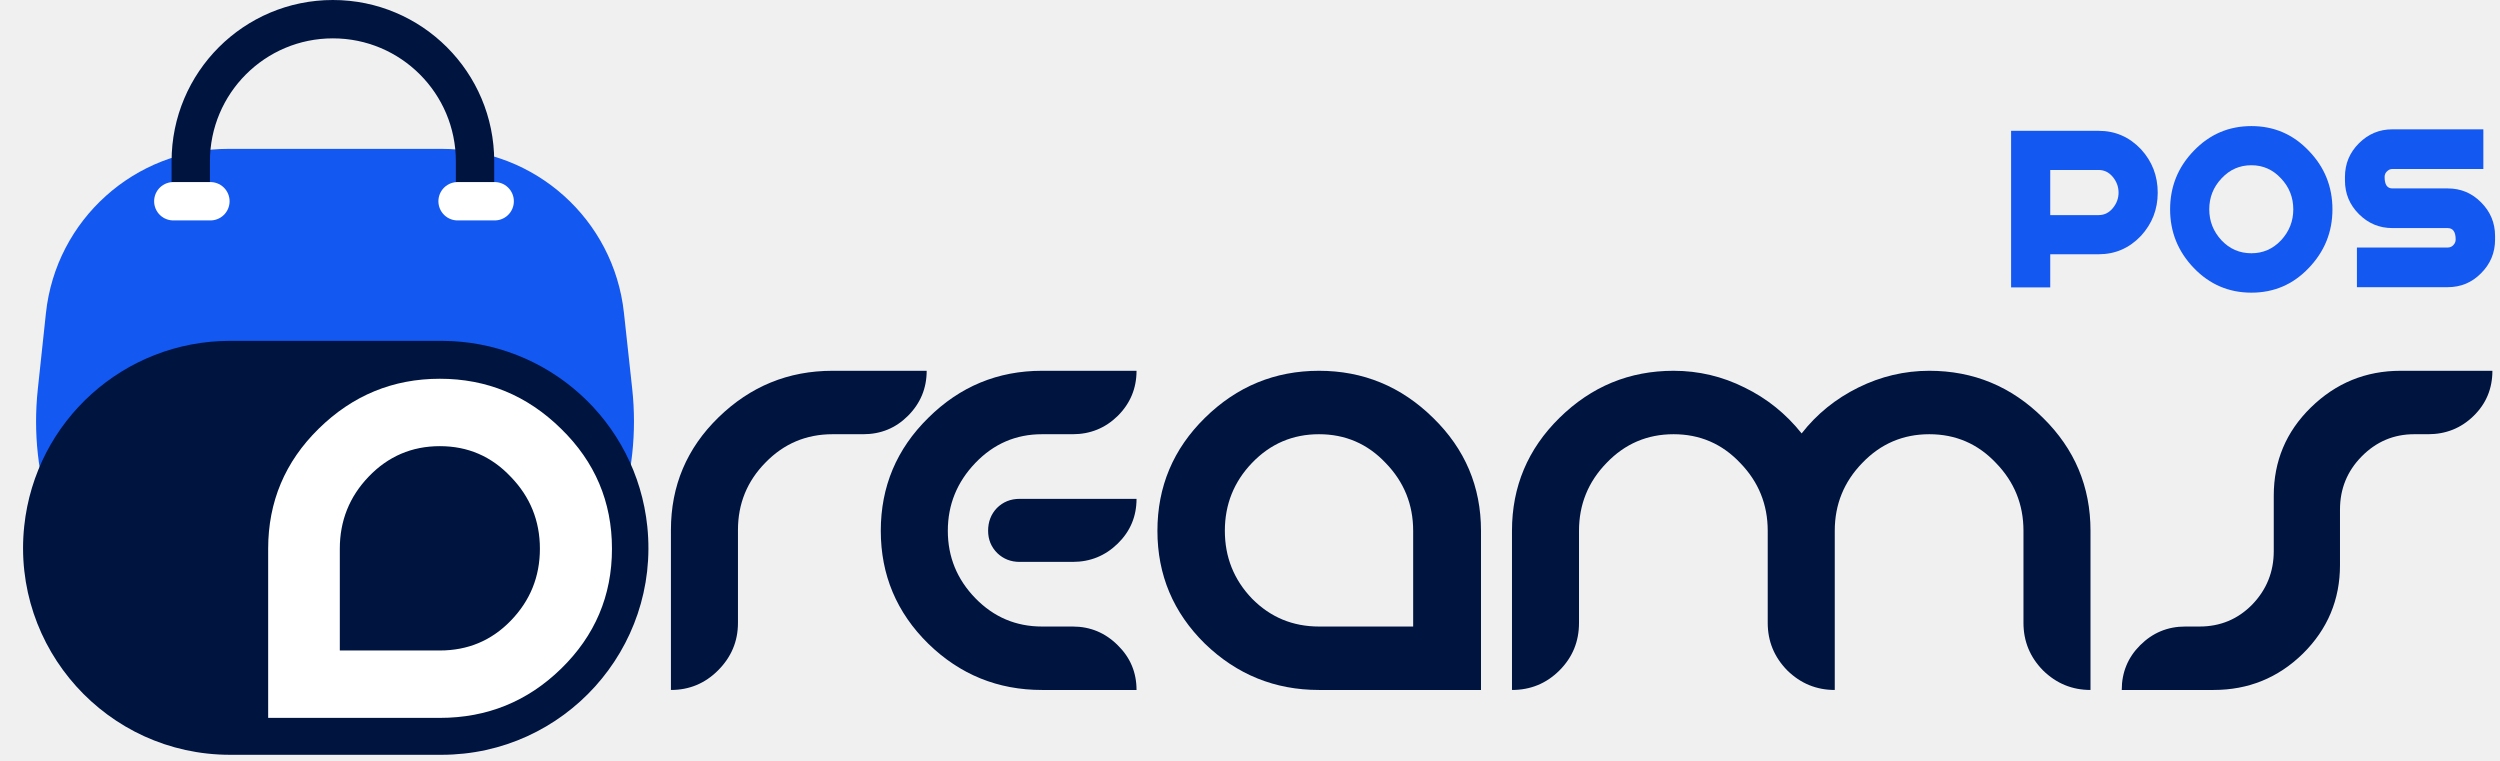
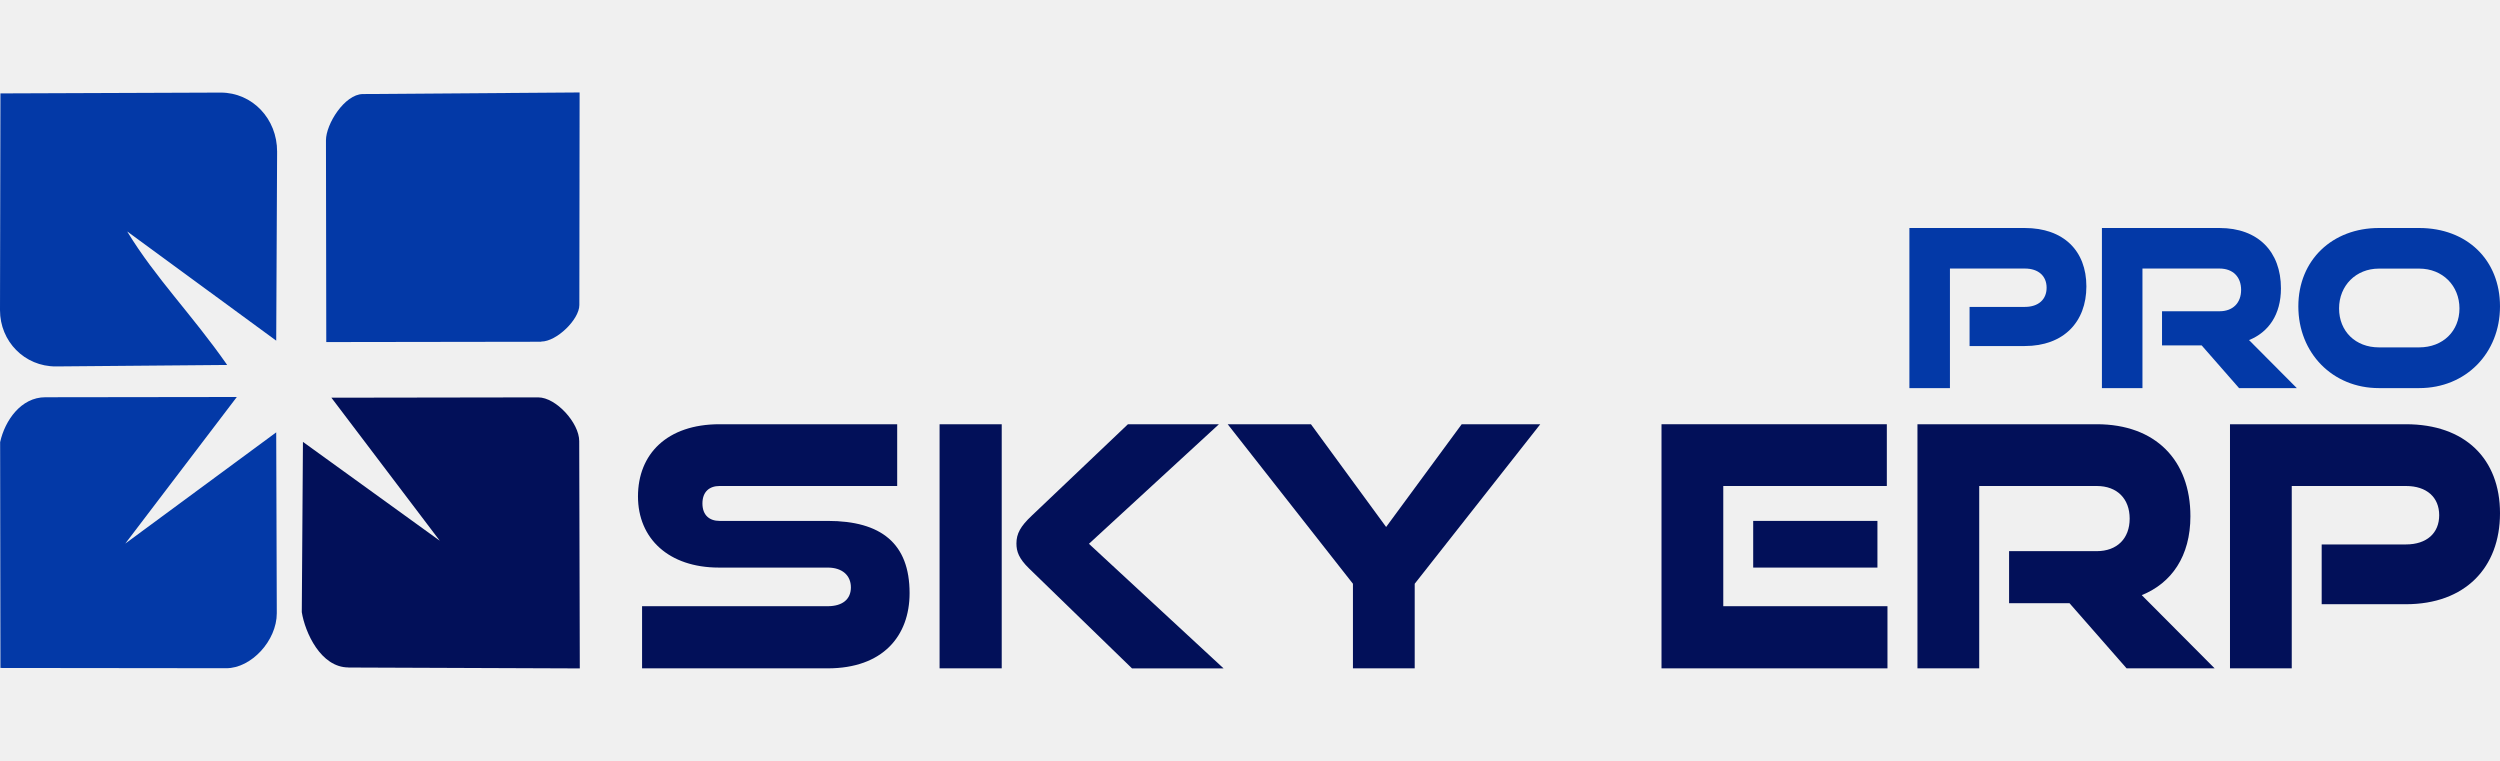
- <svg xmlns="http://www.w3.org/2000/svg" width="391" height="119" viewBox="0 0 391 119" fill="none">
-   <path d="M115.417 82.888C115.417 78.77 116.852 75.255 119.722 72.343C122.593 69.389 126.087 67.912 130.205 67.912H135.01C137.756 67.912 140.085 66.956 141.999 65.042C143.954 63.087 144.932 60.736 144.932 57.991H130.205C123.3 57.991 117.351 60.424 112.359 65.291C107.409 70.117 104.933 75.983 104.933 82.888V107.911C107.804 107.911 110.258 106.891 112.297 104.853C114.377 102.773 115.417 100.298 115.417 97.427V82.888Z" fill="#001440" />
-   <path d="M162.965 107.911C156.059 107.911 150.131 105.498 145.181 100.672C140.231 95.805 137.755 89.919 137.755 83.013C137.755 76.108 140.231 70.221 145.181 65.354C150.131 60.445 156.059 57.991 162.965 57.991H177.754C177.754 60.736 176.776 63.087 174.821 65.042C172.866 66.956 170.515 67.912 167.77 67.912H162.965C158.888 67.912 155.415 69.41 152.544 72.405C149.674 75.4 148.239 78.936 148.239 83.013C148.239 87.09 149.674 90.605 152.544 93.559C155.415 96.512 158.888 97.989 162.965 97.989H167.77C170.515 97.989 172.866 98.967 174.821 100.922C176.776 102.835 177.754 105.165 177.754 107.911H162.965ZM159.471 78.021H177.754C177.754 80.767 176.776 83.096 174.821 85.01C172.866 86.924 170.515 87.88 167.77 87.88H159.471C158.098 87.88 156.933 87.423 155.976 86.507C155.019 85.551 154.541 84.386 154.541 83.013C154.541 81.599 154.999 80.413 155.914 79.456C156.871 78.499 158.056 78.021 159.471 78.021Z" fill="#001440" />
-   <path d="M231.627 83.013V107.911H206.293C199.387 107.911 193.439 105.498 188.447 100.672C183.496 95.805 181.021 89.919 181.021 83.013C181.021 76.108 183.496 70.221 188.447 65.354C193.439 60.445 199.387 57.991 206.293 57.991C213.199 57.991 219.147 60.445 224.139 65.354C229.131 70.221 231.627 76.108 231.627 83.013ZM221.019 97.989V83.013C221.019 78.895 219.584 75.359 216.714 72.405C213.885 69.41 210.411 67.912 206.293 67.912C202.175 67.912 198.68 69.41 195.81 72.405C192.981 75.359 191.567 78.895 191.567 83.013C191.567 87.132 192.981 90.668 195.81 93.621C198.68 96.533 202.175 97.989 206.293 97.989H221.019Z" fill="#001440" />
-   <path d="M286.956 83.013V107.911C284.085 107.911 281.61 106.891 279.53 104.853C277.492 102.773 276.472 100.298 276.472 97.427V83.013C276.472 78.895 275.037 75.359 272.167 72.405C269.338 69.41 265.864 67.912 261.746 67.912C257.628 67.912 254.133 69.41 251.263 72.405C248.393 75.359 246.957 78.895 246.957 83.013V97.427C246.957 100.339 245.938 102.815 243.9 104.853C241.861 106.891 239.386 107.911 236.474 107.911V83.013C236.474 76.108 238.949 70.221 243.9 65.354C248.892 60.445 254.84 57.991 261.746 57.991C265.656 57.991 269.359 58.864 272.853 60.611C276.348 62.317 279.322 64.709 281.776 67.787C284.148 64.751 287.101 62.359 290.637 60.611C294.173 58.864 297.876 57.991 301.744 57.991C308.65 57.991 314.578 60.445 319.529 65.354C324.479 70.221 326.954 76.108 326.954 83.013V107.911C324.084 107.911 321.608 106.891 319.529 104.853C317.49 102.773 316.471 100.298 316.471 97.427V83.013C316.471 78.895 315.036 75.359 312.165 72.405C309.336 69.41 305.863 67.912 301.744 67.912C297.626 67.912 294.132 69.41 291.261 72.405C288.391 75.359 286.956 78.895 286.956 83.013Z" fill="#001440" />
-   <path d="M355.616 77.522C355.616 72.114 357.55 67.517 361.419 63.731C365.329 59.904 370.009 57.991 375.459 57.991H389.811C389.811 60.778 388.833 63.128 386.878 65.042C384.923 66.956 382.552 67.912 379.765 67.912H377.581C374.377 67.912 371.632 69.077 369.344 71.407C367.097 73.695 365.974 76.461 365.974 79.706V88.379C365.974 93.787 364.04 98.405 360.171 102.232C356.302 106.018 351.643 107.911 346.193 107.911H331.841C331.841 105.165 332.798 102.835 334.712 100.922C336.667 98.967 339.017 97.989 341.763 97.989H344.009C347.254 97.989 350 96.845 352.246 94.557C354.493 92.228 355.616 89.44 355.616 86.195V77.522Z" fill="#001440" />
-   <path d="M328.224 20.461C330.824 20.461 333.034 21.423 334.854 23.347C336.596 25.245 337.467 27.507 337.467 30.133C337.467 32.733 336.596 34.982 334.854 36.88C333.034 38.804 330.824 39.766 328.224 39.766H320.658V44.953H314.535V20.461H328.224ZM328.224 33.643C329.108 33.643 329.849 33.279 330.447 32.551C331.045 31.823 331.344 31.017 331.344 30.133C331.344 29.223 331.045 28.404 330.447 27.676C329.849 26.948 329.108 26.584 328.224 26.584H320.658V33.643H328.224Z" fill="#1358f1" />
-   <path d="M352.119 19.72C355.655 19.72 358.645 21.007 361.089 23.581C363.559 26.129 364.794 29.184 364.794 32.746C364.794 36.282 363.559 39.337 361.089 41.911C358.645 44.485 355.655 45.772 352.119 45.772C348.583 45.772 345.58 44.485 343.11 41.911C340.64 39.337 339.405 36.282 339.405 32.746C339.405 29.184 340.64 26.129 343.11 23.581C345.58 21.007 348.583 19.72 352.119 19.72ZM352.119 39.61C353.939 39.61 355.486 38.934 356.76 37.582C358.034 36.204 358.671 34.592 358.671 32.746C358.671 30.874 358.034 29.262 356.76 27.91C355.486 26.532 353.939 25.843 352.119 25.843C350.273 25.843 348.713 26.532 347.439 27.91C346.165 29.262 345.528 30.874 345.528 32.746C345.528 34.592 346.165 36.204 347.439 37.582C348.713 38.934 350.273 39.61 352.119 39.61Z" fill="#1358f1" />
-   <path d="M372.952 27.676C372.952 28.872 373.355 29.47 374.161 29.47H382.819C384.873 29.47 386.615 30.198 388.045 31.654C389.501 33.11 390.229 34.865 390.229 36.919V37.465C390.229 39.519 389.501 41.274 388.045 42.73C386.615 44.186 384.873 44.914 382.819 44.914H368.623V38.713H382.819C383.157 38.713 383.443 38.596 383.677 38.362C383.937 38.102 384.067 37.803 384.067 37.465C384.067 36.269 383.651 35.671 382.819 35.671H374.161C372.133 35.671 370.391 34.943 368.935 33.487C367.479 32.031 366.751 30.276 366.751 28.222V27.676C366.751 25.622 367.479 23.867 368.935 22.411C370.391 20.955 372.133 20.227 374.161 20.227H388.396V26.428H374.161C373.849 26.428 373.563 26.558 373.303 26.818C373.069 27.052 372.952 27.338 372.952 27.676Z" fill="#1358f1" />
-   <path d="M7.183 48.979C8.743 34.365 21.075 23.28 35.773 23.28H69.016C83.68 23.28 95.991 34.322 97.58 48.9L98.874 60.775C101.888 88.436 80.223 112.59 52.399 112.59C24.615 112.59 2.962 88.502 5.912 60.876L7.183 48.979Z" fill="#1358f1" />
-   <path d="M3.791 82.269C5.536 65.804 19.424 53.31 35.981 53.31H69.04C85.636 53.31 99.543 65.86 101.241 82.369C103.203 101.455 88.228 118.05 69.04 118.05H35.981C16.754 118.05 1.765 101.389 3.791 82.269Z" fill="#001440" />
-   <path d="M74.295 29.52L74.295 25.23C74.295 12.953 64.342 3 52.065 3C39.788 3 29.835 12.953 29.835 25.23L29.835 29.52" stroke="#001440" stroke-width="6" stroke-linecap="round" />
-   <path d="M41.941 85.824V112.277H68.793C76.174 112.277 82.495 109.714 87.755 104.587C93.059 99.415 95.711 93.161 95.711 85.824C95.711 78.487 93.059 72.232 87.755 67.061C82.451 61.845 76.13 59.237 68.793 59.237C61.456 59.237 55.135 61.845 49.831 67.061C44.571 72.232 41.941 78.487 41.941 85.824ZM53.146 101.736V85.824C53.146 81.448 54.649 77.691 57.654 74.553C60.704 71.37 64.417 69.779 68.793 69.779C73.169 69.779 76.859 71.37 79.865 74.553C82.915 77.691 84.44 81.448 84.44 85.824C84.44 90.2 82.915 93.957 79.865 97.095C76.859 100.189 73.169 101.736 68.793 101.736H53.146Z" fill="white" />
-   <path d="M77.368 31.475L71.565 31.475" stroke="white" stroke-width="6" stroke-linecap="round" />
-   <path d="M32.908 31.475L27.105 31.475" stroke="white" stroke-width="6" stroke-linecap="round" />
+ <svg xmlns="http://www.w3.org/2000/svg" id="Layer_1" width="391" height="119" version="1.1" viewBox="0 0 391 119">
+   <defs>
+     <style>
+       .st0 {
+         fill: #0339a7;
+       }
+ 
+       .st1 {
+         isolation: isolate;
+       }
+ 
+       .st2 {
+         fill: #021059;
+       }
+     </style>
+   </defs>
+   <path class="st0" d="M19.91,36.23c4.45,7.31,10.11,12.95,15.62,20.85l-26.77.23c-4.94.02-8.76-3.93-8.76-8.8L.07,14.61l34.44-.13c4.96,0,8.85,4.09,8.83,9.26l-.14,29.54-23.29-17.07h0v.02Z" />
+   <path class="st0" d="M43.29,95.91c0,4.29-3.99,8.6-7.9,8.6l-35.32-.04-.05-35.32c.75-3.39,3.27-7.02,7.07-7.02l29.95-.04-17.45,22.93,23.61-17.4s.09,28.28.09,28.28Z" />
+   <path class="st2" d="M54.51,104.39c-4.35,0-6.8-5.48-7.31-8.65l.18-26.63,21.4,15.46-16.95-22.37,32.35-.05c2.78,0,6.41,3.99,6.41,6.84l.09,35.55-36.16-.14h-.02Z" />
+   <path class="st0" d="M84.64,53.45l-33.61.05-.05-31.55c0-2.57,2.93-7.2,5.75-7.24l33.92-.25-.04,33.25c0,2.24-3.54,5.71-5.96,5.71h0v.02Z" />
+   <g>
+     <g class="st1">
+       <g class="st1">
+         <path class="st2" d="M100.42,104.53v-9.72h29.04c2.26,0,3.62-1.05,3.62-2.94s-1.37-3.1-3.62-3.1h-17.02c-7.83,0-12.66-4.52-12.66-11.13s4.52-11.29,12.76-11.29h27.78v9.66h-27.78c-1.58,0-2.68.89-2.68,2.73s1.1,2.73,2.68,2.73h16.91c8.35,0,12.81,3.52,12.81,11.29,0,6.72-4.2,11.77-12.81,11.77h-29.04Z" />
+         <path class="st2" d="M146.95,104.53v-38.18h9.72v38.18h-9.72ZM177.04,104.53l-16.07-15.6c-1.63-1.58-2-2.68-2-3.94,0-1.52.63-2.68,2.42-4.36l15.02-14.28h14.23l-20.33,18.7,21.06,19.49h-14.34Z" />
+         <path class="st2" d="M211.6,104.53v-13.23l-19.59-24.95h13.02l11.76,16.07,11.82-16.07h12.29l-19.64,24.95v13.23h-9.66Z" />
+         <path class="st2" d="M259.86,104.53v-38.18h35.24v9.66h-25.58v18.8h25.68v9.72h-35.35ZM274.2,88.77v-7.3h19.43v7.3h-19.43Z" />
+         <path class="st2" d="M332.6,104.53l-8.93-10.19h-9.45v-8.14h13.71c3.2,0,5.15-2,5.15-5.09s-1.94-5.1-5.15-5.1h-18.38v28.52h-9.66v-38.18h28.04c9.19,0,14.65,5.62,14.65,14.39,0,6.25-2.94,10.45-7.61,12.34l11.4,11.45h-13.76Z" />
+         <path class="st2" d="M363.11,94.5v-9.35h13.18c3.26,0,5.2-1.78,5.2-4.57s-1.94-4.57-5.2-4.57h-17.86v28.52h-9.66v-38.18h27.52c9.24,0,14.71,5.41,14.71,13.92s-5.46,14.23-14.71,14.23h-13.18Z" />
+       </g>
+     </g>
+     <g class="st1">
+       <g class="st1">
+         <path class="st0" d="M308.04,54.13v-6.13h8.64c2.14,0,3.41-1.17,3.41-3s-1.27-3-3.41-3h-11.71v18.7h-6.34v-25.04h18.04c6.06,0,9.64,3.55,9.64,9.13s-3.58,9.33-9.64,9.33h-8.64Z" />
+         <path class="st0" d="M350.19,60.7l-5.85-6.68h-6.2v-5.34h8.99c2.1,0,3.38-1.31,3.38-3.34s-1.27-3.34-3.38-3.34h-12.05v18.7h-6.34v-25.04h18.39c6.03,0,9.61,3.69,9.61,9.44,0,4.1-1.93,6.85-4.99,8.09l7.47,7.51h-9.02Z" />
+         <path class="st0" d="M372.06,60.7c-7.27,0-12.6-5.51-12.6-12.78s5.34-12.26,12.6-12.26h6.3c7.47,0,12.64,4.99,12.64,12.26s-5.3,12.78-12.64,12.78h-6.3ZM378.36,54.33c3.72,0,6.3-2.55,6.3-6.09s-2.62-6.23-6.3-6.23h-6.3c-3.58,0-6.23,2.65-6.23,6.23s2.58,6.09,6.23,6.09h6.3Z" />
+       </g>
+     </g>
+   </g>
</svg>
